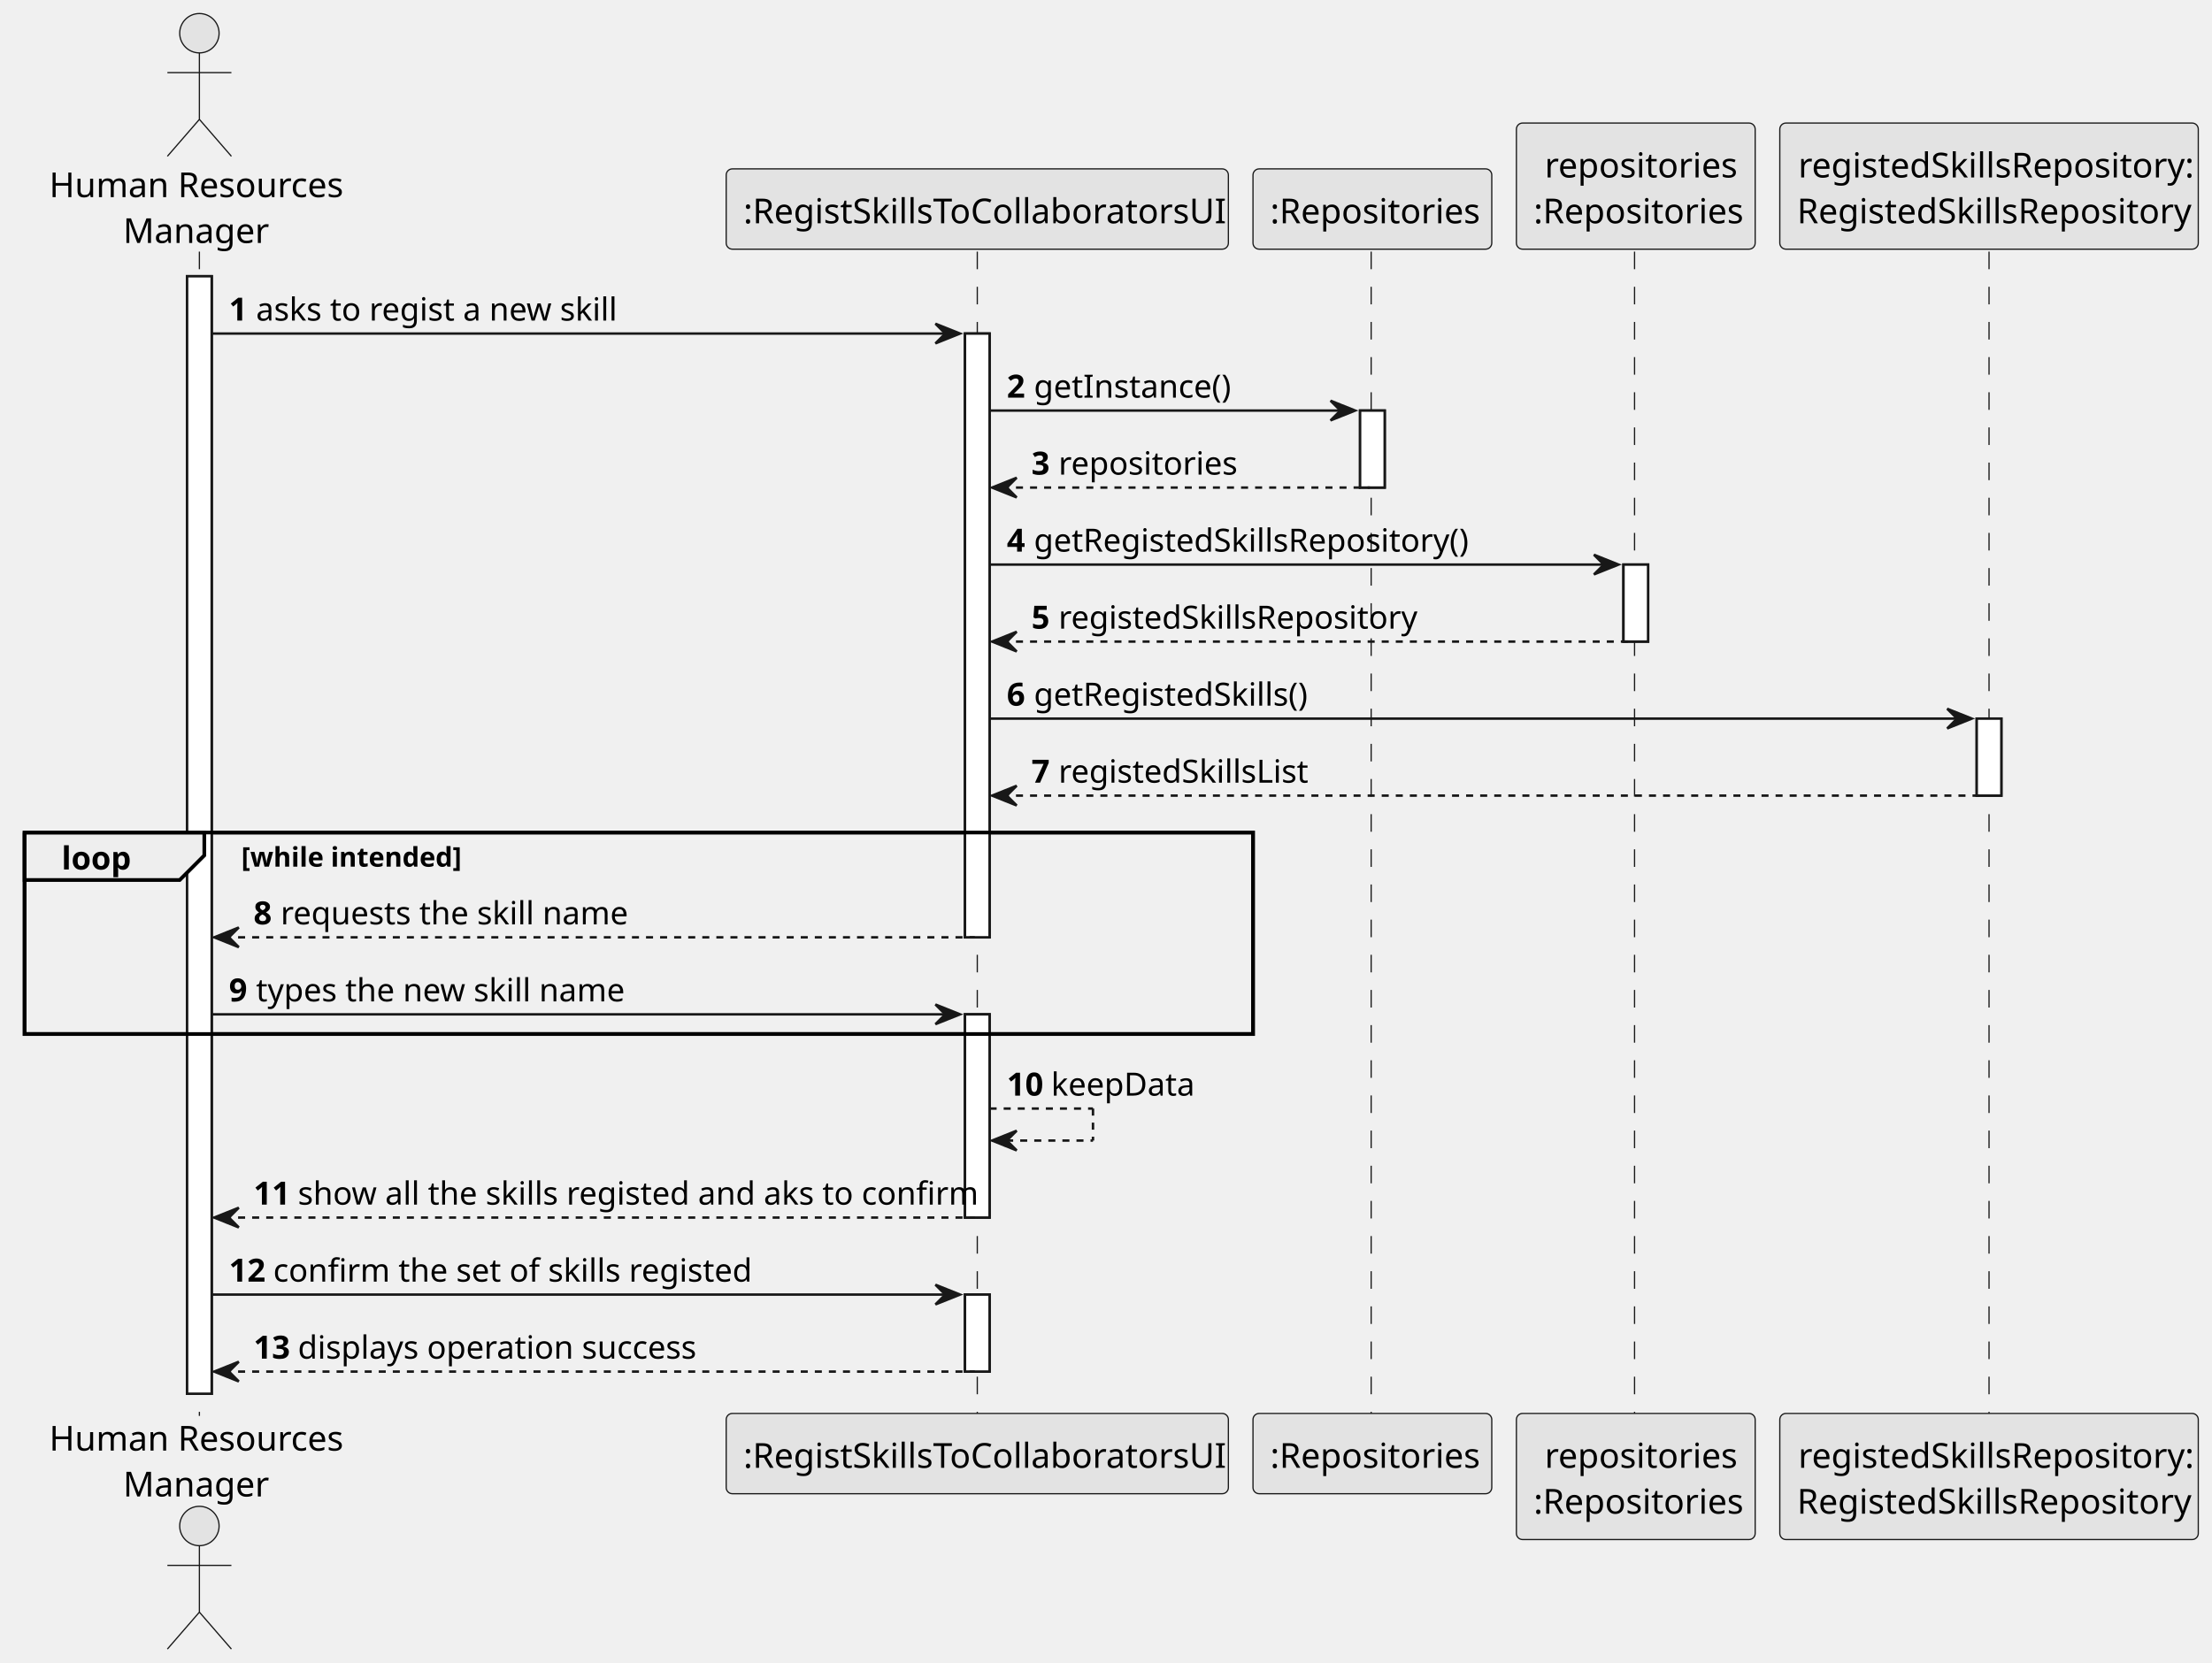
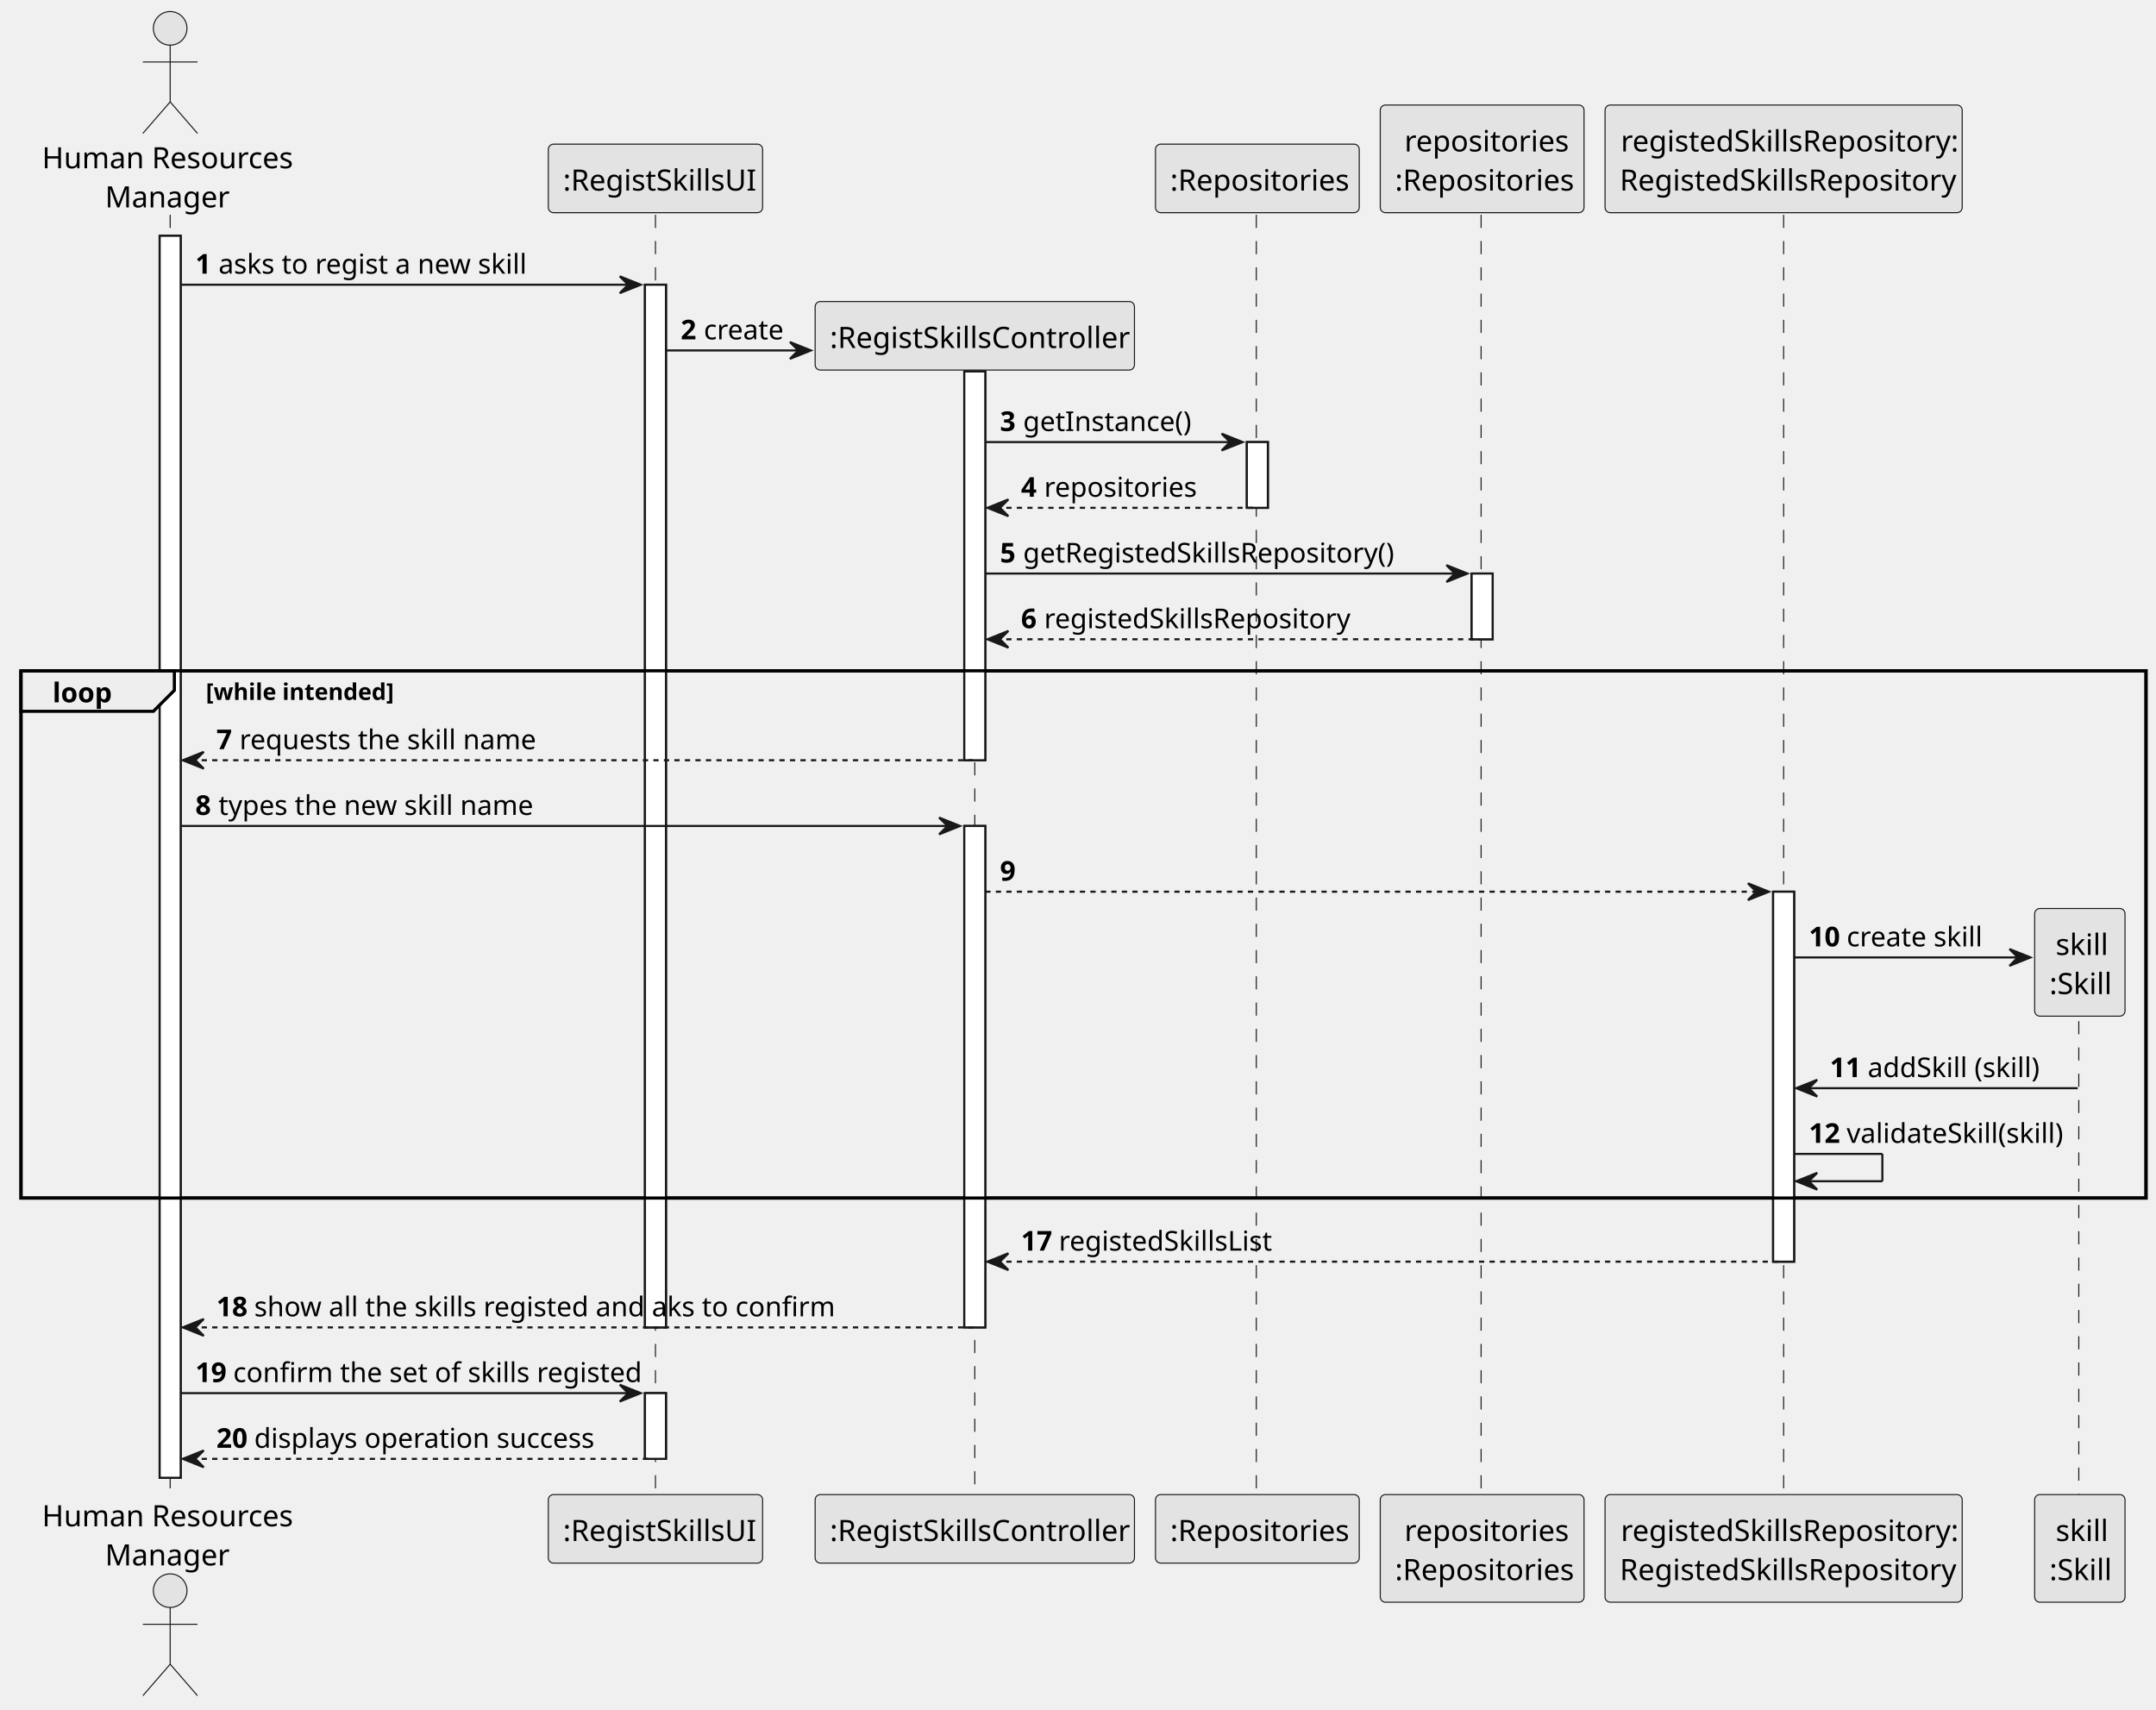
- <svg xmlns="http://www.w3.org/2000/svg" contentStyleType="text/css" height="473.9px" preserveAspectRatio="none" style="width:629px;height:473px;background:#FFFFFF;" version="1.1" viewBox="0 0 629 473" width="629.3px" zoomAndPan="magnify">
+ <svg xmlns="http://www.w3.org/2000/svg" contentStyleType="text/css" height="651.2px" preserveAspectRatio="none" style="width:821px;height:651px;background:#FFFFFF;" version="1.1" viewBox="0 0 821 651" width="821.6px" zoomAndPan="magnify">
  <defs />
  <g>
-     <rect fill="#FFFFFF" height="317.852" style="stroke:#181818;stroke-width:0.7;" width="7" x="53.2" y="78.57" />
-     <rect fill="#FFFFFF" height="171.73" style="stroke:#181818;stroke-width:0.7;" width="7" x="274.4" y="94.873" />
-     <rect fill="#FFFFFF" height="57.807" style="stroke:#181818;stroke-width:0.7;" width="7" x="274.4" y="288.507" />
-     <rect fill="#FFFFFF" height="21.904" style="stroke:#181818;stroke-width:0.7;" width="7" x="274.4" y="368.218" />
-     <rect fill="#FFFFFF" height="21.904" style="stroke:#181818;stroke-width:0.7;" width="7" x="386.75" y="116.777" />
-     <rect fill="#FFFFFF" height="21.904" style="stroke:#181818;stroke-width:0.7;" width="7" x="461.65" y="160.584" />
-     <rect fill="#FFFFFF" height="21.904" style="stroke:#181818;stroke-width:0.7;" width="7" x="562.1" y="204.392" />
-     <rect fill="none" height="57.311" style="stroke:#000000;stroke-width:1.05;" width="349.3" x="7" y="236.796" />
-     <line style="stroke:#181818;stroke-width:0.35;stroke-dasharray:5.0,5.0;" x1="56.7" x2="56.7" y1="71.57" y2="402.721" />
-     <line style="stroke:#181818;stroke-width:0.35;stroke-dasharray:5.0,5.0;" x1="277.9" x2="277.9" y1="71.57" y2="402.721" />
-     <line style="stroke:#181818;stroke-width:0.35;stroke-dasharray:5.0,5.0;" x1="389.9" x2="389.9" y1="71.57" y2="402.721" />
-     <line style="stroke:#181818;stroke-width:0.35;stroke-dasharray:5.0,5.0;" x1="464.8" x2="464.8" y1="71.57" y2="402.721" />
-     <line style="stroke:#181818;stroke-width:0.35;stroke-dasharray:5.0,5.0;" x1="565.6" x2="565.6" y1="71.57" y2="402.721" />
-     <text fill="#000000" font-family="sans-serif" font-size="9.8" lengthAdjust="spacing" textLength="81.2" x="14" y="56.075">Human Resources</text>
-     <text fill="#000000" font-family="sans-serif" font-size="9.8" lengthAdjust="spacing" textLength="39.2" x="35" y="69.11">Manager</text>
-     <ellipse cx="56.7" cy="9.45" fill="#E3E3E3" rx="5.6" ry="5.6" style="stroke:#181818;stroke-width:0.35;" />
-     <path d="M56.7,15.05 L56.7,33.95 M47.6,20.65 L65.8,20.65 M56.7,33.95 L47.6,44.45 M56.7,33.95 L65.8,44.45 " fill="none" style="stroke:#181818;stroke-width:0.35;" />
-     <text fill="#000000" font-family="sans-serif" font-size="9.8" lengthAdjust="spacing" textLength="81.2" x="14" y="412.597">Human Resources</text>
-     <text fill="#000000" font-family="sans-serif" font-size="9.8" lengthAdjust="spacing" textLength="39.2" x="35" y="425.631">Manager</text>
-     <ellipse cx="56.7" cy="434.041" fill="#E3E3E3" rx="5.6" ry="5.6" style="stroke:#181818;stroke-width:0.35;" />
-     <path d="M56.7,439.641 L56.7,458.541 M47.6,445.241 L65.8,445.241 M56.7,458.541 L47.6,469.041 M56.7,458.541 L65.8,469.041 " fill="none" style="stroke:#181818;stroke-width:0.35;" />
-     <rect fill="#E3E3E3" height="22.835" rx="1.75" ry="1.75" style="stroke:#181818;stroke-width:0.35;" width="142.8" x="206.5" y="48.035" />
-     <text fill="#000000" font-family="sans-serif" font-size="9.8" lengthAdjust="spacing" textLength="133" x="211.4" y="63.51">:RegistSkillsToCollaboratorsUI</text>
-     <rect fill="#E3E3E3" height="22.835" rx="1.75" ry="1.75" style="stroke:#181818;stroke-width:0.35;" width="142.8" x="206.5" y="402.022" />
-     <text fill="#000000" font-family="sans-serif" font-size="9.8" lengthAdjust="spacing" textLength="133" x="211.4" y="417.497">:RegistSkillsToCollaboratorsUI</text>
-     <rect fill="#E3E3E3" height="22.835" rx="1.75" ry="1.75" style="stroke:#181818;stroke-width:0.35;" width="67.9" x="356.3" y="48.035" />
-     <text fill="#000000" font-family="sans-serif" font-size="9.8" lengthAdjust="spacing" textLength="58.1" x="361.2" y="63.51">:Repositories</text>
-     <rect fill="#E3E3E3" height="22.835" rx="1.75" ry="1.75" style="stroke:#181818;stroke-width:0.35;" width="67.9" x="356.3" y="402.022" />
-     <text fill="#000000" font-family="sans-serif" font-size="9.8" lengthAdjust="spacing" textLength="58.1" x="361.2" y="417.497">:Repositories</text>
-     <rect fill="#E3E3E3" height="35.87" rx="1.75" ry="1.75" style="stroke:#181818;stroke-width:0.35;" width="67.9" x="431.2" y="35" />
-     <text fill="#000000" font-family="sans-serif" font-size="9.8" lengthAdjust="spacing" textLength="51.8" x="439.25" y="50.475">repositories</text>
-     <text fill="#000000" font-family="sans-serif" font-size="9.8" lengthAdjust="spacing" textLength="58.1" x="436.1" y="63.51">:Repositories</text>
-     <rect fill="#E3E3E3" height="35.87" rx="1.75" ry="1.75" style="stroke:#181818;stroke-width:0.35;" width="67.9" x="431.2" y="402.022" />
-     <text fill="#000000" font-family="sans-serif" font-size="9.8" lengthAdjust="spacing" textLength="51.8" x="439.25" y="417.497">repositories</text>
-     <text fill="#000000" font-family="sans-serif" font-size="9.8" lengthAdjust="spacing" textLength="58.1" x="436.1" y="430.531">:Repositories</text>
-     <rect fill="#E3E3E3" height="35.87" rx="1.75" ry="1.75" style="stroke:#181818;stroke-width:0.35;" width="119" x="506.1" y="35" />
-     <text fill="#000000" font-family="sans-serif" font-size="9.8" lengthAdjust="spacing" textLength="108.5" x="511.35" y="50.475">registedSkillsRepository:</text>
-     <text fill="#000000" font-family="sans-serif" font-size="9.8" lengthAdjust="spacing" textLength="109.2" x="511" y="63.51">RegistedSkillsRepository</text>
-     <rect fill="#E3E3E3" height="35.87" rx="1.75" ry="1.75" style="stroke:#181818;stroke-width:0.35;" width="119" x="506.1" y="402.022" />
-     <text fill="#000000" font-family="sans-serif" font-size="9.8" lengthAdjust="spacing" textLength="108.5" x="511.35" y="417.497">registedSkillsRepository:</text>
-     <text fill="#000000" font-family="sans-serif" font-size="9.8" lengthAdjust="spacing" textLength="109.2" x="511" y="430.531">RegistedSkillsRepository</text>
-     <rect fill="#FFFFFF" height="317.852" style="stroke:#181818;stroke-width:0.7;" width="7" x="53.2" y="78.57" />
-     <rect fill="#FFFFFF" height="171.73" style="stroke:#181818;stroke-width:0.7;" width="7" x="274.4" y="94.873" />
-     <rect fill="#FFFFFF" height="57.807" style="stroke:#181818;stroke-width:0.7;" width="7" x="274.4" y="288.507" />
-     <rect fill="#FFFFFF" height="21.904" style="stroke:#181818;stroke-width:0.7;" width="7" x="274.4" y="368.218" />
-     <rect fill="#FFFFFF" height="21.904" style="stroke:#181818;stroke-width:0.7;" width="7" x="386.75" y="116.777" />
-     <rect fill="#FFFFFF" height="21.904" style="stroke:#181818;stroke-width:0.7;" width="7" x="461.65" y="160.584" />
-     <rect fill="#FFFFFF" height="21.904" style="stroke:#181818;stroke-width:0.7;" width="7" x="562.1" y="204.392" />
-     <polygon fill="#181818" points="266,92.073,273,94.873,266,97.673,268.8,94.873" style="stroke:#181818;stroke-width:0.7;" />
-     <line style="stroke:#181818;stroke-width:0.7;" x1="60.2" x2="270.2" y1="94.873" y2="94.873" />
-     <text fill="#000000" font-family="sans-serif" font-size="9.1" font-weight="bold" lengthAdjust="spacing" textLength="4.9" x="65.1" y="91.189">1</text>
-     <text fill="#000000" font-family="sans-serif" font-size="9.1" lengthAdjust="spacing" textLength="100.8" x="72.8" y="91.189">asks to regist a new skill</text>
-     <polygon fill="#181818" points="378.35,113.977,385.35,116.777,378.35,119.577,381.15,116.777" style="stroke:#181818;stroke-width:0.7;" />
-     <line style="stroke:#181818;stroke-width:0.7;" x1="281.4" x2="382.55" y1="116.777" y2="116.777" />
-     <text fill="#000000" font-family="sans-serif" font-size="9.1" font-weight="bold" lengthAdjust="spacing" textLength="4.9" x="286.3" y="113.093">2</text>
-     <text fill="#000000" font-family="sans-serif" font-size="9.1" lengthAdjust="spacing" textLength="52.5" x="294" y="113.093">getInstance()</text>
-     <polygon fill="#181818" points="289.1,135.881,282.1,138.681,289.1,141.481,286.3,138.681" style="stroke:#181818;stroke-width:0.7;" />
-     <line style="stroke:#181818;stroke-width:0.7;stroke-dasharray:2.0,2.0;" x1="284.9" x2="389.55" y1="138.681" y2="138.681" />
-     <text fill="#000000" font-family="sans-serif" font-size="9.1" font-weight="bold" lengthAdjust="spacing" textLength="4.9" x="293.3" y="134.997">3</text>
-     <text fill="#000000" font-family="sans-serif" font-size="9.1" lengthAdjust="spacing" textLength="46.9" x="301" y="134.997">repositories</text>
-     <polygon fill="#181818" points="453.25,157.784,460.25,160.584,453.25,163.384,456.05,160.584" style="stroke:#181818;stroke-width:0.7;" />
-     <line style="stroke:#181818;stroke-width:0.7;" x1="281.4" x2="457.45" y1="160.584" y2="160.584" />
-     <text fill="#000000" font-family="sans-serif" font-size="9.1" font-weight="bold" lengthAdjust="spacing" textLength="4.9" x="286.3" y="156.9">4</text>
-     <text fill="#000000" font-family="sans-serif" font-size="9.1" lengthAdjust="spacing" textLength="119.7" x="294" y="156.9">getRegistedSkillsRepository()</text>
-     <polygon fill="#181818" points="289.1,179.688,282.1,182.488,289.1,185.288,286.3,182.488" style="stroke:#181818;stroke-width:0.7;" />
-     <line style="stroke:#181818;stroke-width:0.7;stroke-dasharray:2.0,2.0;" x1="284.9" x2="464.45" y1="182.488" y2="182.488" />
-     <text fill="#000000" font-family="sans-serif" font-size="9.1" font-weight="bold" lengthAdjust="spacing" textLength="4.9" x="293.3" y="178.804">5</text>
-     <text fill="#000000" font-family="sans-serif" font-size="9.1" lengthAdjust="spacing" textLength="98" x="301" y="178.804">registedSkillsRepository</text>
-     <polygon fill="#181818" points="553.7,201.592,560.7,204.392,553.7,207.192,556.5,204.392" style="stroke:#181818;stroke-width:0.7;" />
-     <line style="stroke:#181818;stroke-width:0.7;" x1="281.4" x2="557.9" y1="204.392" y2="204.392" />
-     <text fill="#000000" font-family="sans-serif" font-size="9.1" font-weight="bold" lengthAdjust="spacing" textLength="4.9" x="286.3" y="200.708">6</text>
-     <text fill="#000000" font-family="sans-serif" font-size="9.1" lengthAdjust="spacing" textLength="76.3" x="294" y="200.708">getRegistedSkills()</text>
-     <polygon fill="#181818" points="289.1,223.495,282.1,226.296,289.1,229.095,286.3,226.296" style="stroke:#181818;stroke-width:0.7;" />
-     <line style="stroke:#181818;stroke-width:0.7;stroke-dasharray:2.0,2.0;" x1="284.9" x2="564.9" y1="226.296" y2="226.296" />
-     <text fill="#000000" font-family="sans-serif" font-size="9.1" font-weight="bold" lengthAdjust="spacing" textLength="4.9" x="293.3" y="222.612">7</text>
-     <text fill="#000000" font-family="sans-serif" font-size="9.1" lengthAdjust="spacing" textLength="69.3" x="301" y="222.612">registedSkillsList</text>
-     <path d="M7,236.796 L58.1,236.796 L58.1,243.299 L51.1,250.299 L7,250.299 L7,236.796 " fill="#EEEEEE" style="stroke:#000000;stroke-width:1.05;" />
-     <rect fill="none" height="57.311" style="stroke:#000000;stroke-width:1.05;" width="349.3" x="7" y="236.796" />
-     <text fill="#000000" font-family="sans-serif" font-size="9.1" font-weight="bold" lengthAdjust="spacing" textLength="19.6" x="17.5" y="247.315">loop</text>
-     <text fill="#000000" font-family="sans-serif" font-size="7.7" font-weight="bold" lengthAdjust="spacing" textLength="63" x="68.6" y="246.505">[while intended]</text>
-     <polygon fill="#181818" points="67.9,263.803,60.9,266.603,67.9,269.403,65.1,266.603" style="stroke:#181818;stroke-width:0.7;" />
-     <line style="stroke:#181818;stroke-width:0.7;stroke-dasharray:2.0,2.0;" x1="63.7" x2="277.2" y1="266.603" y2="266.603" />
-     <text fill="#000000" font-family="sans-serif" font-size="9.1" font-weight="bold" lengthAdjust="spacing" textLength="4.9" x="72.1" y="262.919">8</text>
-     <text fill="#000000" font-family="sans-serif" font-size="9.1" lengthAdjust="spacing" textLength="94.5" x="79.8" y="262.919">requests the skill name</text>
-     <polygon fill="#181818" points="266,285.707,273,288.507,266,291.307,268.8,288.507" style="stroke:#181818;stroke-width:0.7;" />
-     <line style="stroke:#181818;stroke-width:0.7;" x1="60.2" x2="270.2" y1="288.507" y2="288.507" />
-     <text fill="#000000" font-family="sans-serif" font-size="9.1" font-weight="bold" lengthAdjust="spacing" textLength="4.9" x="65.1" y="284.823">9</text>
-     <text fill="#000000" font-family="sans-serif" font-size="9.1" lengthAdjust="spacing" textLength="100.8" x="72.8" y="284.823">types the new skill name</text>
-     <line style="stroke:#181818;stroke-width:0.7;stroke-dasharray:2.0,2.0;" x1="281.4" x2="310.8" y1="315.31" y2="315.31" />
-     <line style="stroke:#181818;stroke-width:0.7;stroke-dasharray:2.0,2.0;" x1="310.8" x2="310.8" y1="315.31" y2="324.41" />
-     <line style="stroke:#181818;stroke-width:0.7;stroke-dasharray:2.0,2.0;" x1="282.1" x2="310.8" y1="324.41" y2="324.41" />
-     <polygon fill="#181818" points="289.1,321.61,282.1,324.41,289.1,327.21,286.3,324.41" style="stroke:#181818;stroke-width:0.7;" />
-     <text fill="#000000" font-family="sans-serif" font-size="9.1" font-weight="bold" lengthAdjust="spacing" textLength="9.8" x="286.3" y="311.627">10</text>
-     <text fill="#000000" font-family="sans-serif" font-size="9.1" lengthAdjust="spacing" textLength="38.5" x="298.9" y="311.627">keepData</text>
-     <polygon fill="#181818" points="67.9,343.514,60.9,346.314,67.9,349.114,65.1,346.314" style="stroke:#181818;stroke-width:0.7;" />
-     <line style="stroke:#181818;stroke-width:0.7;stroke-dasharray:2.0,2.0;" x1="63.7" x2="277.2" y1="346.314" y2="346.314" />
-     <text fill="#000000" font-family="sans-serif" font-size="9.1" font-weight="bold" lengthAdjust="spacing" textLength="9.8" x="72.1" y="342.63">11</text>
-     <text fill="#000000" font-family="sans-serif" font-size="9.1" lengthAdjust="spacing" textLength="184.8" x="84.7" y="342.63">show all the skills registed and aks to confirm</text>
-     <polygon fill="#181818" points="266,365.418,273,368.218,266,371.018,268.8,368.218" style="stroke:#181818;stroke-width:0.7;" />
-     <line style="stroke:#181818;stroke-width:0.7;" x1="60.2" x2="270.2" y1="368.218" y2="368.218" />
-     <text fill="#000000" font-family="sans-serif" font-size="9.1" font-weight="bold" lengthAdjust="spacing" textLength="9.8" x="65.1" y="364.534">12</text>
-     <text fill="#000000" font-family="sans-serif" font-size="9.1" lengthAdjust="spacing" textLength="128.8" x="77.7" y="364.534">confirm the set of skills registed</text>
-     <polygon fill="#181818" points="67.9,387.322,60.9,390.122,67.9,392.921,65.1,390.122" style="stroke:#181818;stroke-width:0.7;" />
-     <line style="stroke:#181818;stroke-width:0.7;stroke-dasharray:2.0,2.0;" x1="63.7" x2="277.2" y1="390.122" y2="390.122" />
-     <text fill="#000000" font-family="sans-serif" font-size="9.1" font-weight="bold" lengthAdjust="spacing" textLength="9.8" x="72.1" y="386.438">13</text>
-     <text fill="#000000" font-family="sans-serif" font-size="9.1" lengthAdjust="spacing" textLength="110.6" x="84.7" y="386.438">displays operation success</text>
+     <rect fill="#FFFFFF" height="472.983" style="stroke:#181818;stroke-width:0.8;" width="8" x="60.8" y="89.794" />
+     <rect fill="#FFFFFF" height="397.084" style="stroke:#181818;stroke-width:0.8;" width="8" x="245.6" y="108.427" />
+     <rect fill="#FFFFFF" height="25.033" style="stroke:#181818;stroke-width:0.8;" width="8" x="245.6" y="530.544" />
+     <rect fill="#FFFFFF" height="148.061" style="stroke:#181818;stroke-width:0.8;" width="8" x="367.2" y="141.459" />
+     <rect fill="#FFFFFF" height="190.958" style="stroke:#181818;stroke-width:0.8;" width="8" x="367.2" y="314.553" />
+     <rect fill="#FFFFFF" height="25.033" style="stroke:#181818;stroke-width:0.8;" width="8" x="474.8" y="168.356" />
+     <rect fill="#FFFFFF" height="25.033" style="stroke:#181818;stroke-width:0.8;" width="8" x="560.4" y="218.422" />
+     <rect fill="#FFFFFF" height="140.892" style="stroke:#181818;stroke-width:0.8;" width="8" x="675.2" y="339.586" />
+     <rect fill="none" height="200.791" style="stroke:#000000;stroke-width:1.2;" width="809.2" x="8" y="255.455" />
+     <line style="stroke:#181818;stroke-width:0.4;stroke-dasharray:5.0,5.0;" x1="64.8" x2="64.8" y1="81.794" y2="569.977" />
+     <line style="stroke:#181818;stroke-width:0.4;stroke-dasharray:5.0,5.0;" x1="249.6" x2="249.6" y1="81.794" y2="569.977" />
+     <line style="stroke:#181818;stroke-width:0.4;stroke-dasharray:5.0,5.0;" x1="371.2" x2="371.2" y1="140.275" y2="569.977" />
+     <line style="stroke:#181818;stroke-width:0.4;stroke-dasharray:5.0,5.0;" x1="478.4" x2="478.4" y1="81.794" y2="569.977" />
+     <line style="stroke:#181818;stroke-width:0.4;stroke-dasharray:5.0,5.0;" x1="564" x2="564" y1="81.794" y2="569.977" />
+     <line style="stroke:#181818;stroke-width:0.4;stroke-dasharray:5.0,5.0;" x1="679.2" x2="679.2" y1="81.794" y2="569.977" />
+     <line style="stroke:#181818;stroke-width:0.4;stroke-dasharray:5.0,5.0;" x1="791.6" x2="791.6" y1="378.883" y2="569.977" />
+     <text fill="#000000" font-family="sans-serif" font-size="11.2" lengthAdjust="spacing" textLength="92.8" x="16" y="64.086">Human Resources</text>
+     <text fill="#000000" font-family="sans-serif" font-size="11.2" lengthAdjust="spacing" textLength="44.8" x="40" y="78.983">Manager</text>
+     <ellipse cx="64.8" cy="10.8" fill="#E3E3E3" rx="6.4" ry="6.4" style="stroke:#181818;stroke-width:0.4;" />
+     <path d="M64.8,17.2 L64.8,38.8 M54.4,23.6 L75.2,23.6 M64.8,38.8 L54.4,50.8 M64.8,38.8 L75.2,50.8 " fill="none" style="stroke:#181818;stroke-width:0.4;" />
+     <text fill="#000000" font-family="sans-serif" font-size="11.2" lengthAdjust="spacing" textLength="92.8" x="16" y="581.263">Human Resources</text>
+     <text fill="#000000" font-family="sans-serif" font-size="11.2" lengthAdjust="spacing" textLength="44.8" x="40" y="596.159">Manager</text>
+     <ellipse cx="64.8" cy="605.77" fill="#E3E3E3" rx="6.4" ry="6.4" style="stroke:#181818;stroke-width:0.4;" />
+     <path d="M64.8,612.17 L64.8,633.77 M54.4,618.57 L75.2,618.57 M64.8,633.77 L54.4,645.77 M64.8,633.77 L75.2,645.77 " fill="none" style="stroke:#181818;stroke-width:0.4;" />
+     <rect fill="#E3E3E3" height="26.097" rx="2" ry="2" style="stroke:#181818;stroke-width:0.4;" width="81.6" x="208.8" y="54.897" />
+     <text fill="#000000" font-family="sans-serif" font-size="11.2" lengthAdjust="spacing" textLength="70.4" x="214.4" y="72.583">:RegistSkillsUI</text>
+     <rect fill="#E3E3E3" height="26.097" rx="2" ry="2" style="stroke:#181818;stroke-width:0.4;" width="81.6" x="208.8" y="569.177" />
+     <text fill="#000000" font-family="sans-serif" font-size="11.2" lengthAdjust="spacing" textLength="70.4" x="214.4" y="586.862">:RegistSkillsUI</text>
+     <rect fill="#E3E3E3" height="26.097" rx="2" ry="2" style="stroke:#181818;stroke-width:0.4;" width="121.6" x="310.4" y="569.177" />
+     <text fill="#000000" font-family="sans-serif" font-size="11.2" lengthAdjust="spacing" textLength="110.4" x="316" y="586.862">:RegistSkillsController</text>
+     <rect fill="#E3E3E3" height="26.097" rx="2" ry="2" style="stroke:#181818;stroke-width:0.4;" width="77.6" x="440" y="54.897" />
+     <text fill="#000000" font-family="sans-serif" font-size="11.2" lengthAdjust="spacing" textLength="66.4" x="445.6" y="72.583">:Repositories</text>
+     <rect fill="#E3E3E3" height="26.097" rx="2" ry="2" style="stroke:#181818;stroke-width:0.4;" width="77.6" x="440" y="569.177" />
+     <text fill="#000000" font-family="sans-serif" font-size="11.2" lengthAdjust="spacing" textLength="66.4" x="445.6" y="586.862">:Repositories</text>
+     <rect fill="#E3E3E3" height="40.994" rx="2" ry="2" style="stroke:#181818;stroke-width:0.4;" width="77.6" x="525.6" y="40" />
+     <text fill="#000000" font-family="sans-serif" font-size="11.2" lengthAdjust="spacing" textLength="59.2" x="534.8" y="57.686">repositories</text>
+     <text fill="#000000" font-family="sans-serif" font-size="11.2" lengthAdjust="spacing" textLength="66.4" x="531.2" y="72.583">:Repositories</text>
+     <rect fill="#E3E3E3" height="40.994" rx="2" ry="2" style="stroke:#181818;stroke-width:0.4;" width="77.6" x="525.6" y="569.177" />
+     <text fill="#000000" font-family="sans-serif" font-size="11.2" lengthAdjust="spacing" textLength="59.2" x="534.8" y="586.862">repositories</text>
+     <text fill="#000000" font-family="sans-serif" font-size="11.2" lengthAdjust="spacing" textLength="66.4" x="531.2" y="601.759">:Repositories</text>
+     <rect fill="#E3E3E3" height="40.994" rx="2" ry="2" style="stroke:#181818;stroke-width:0.4;" width="136" x="611.2" y="40" />
+     <text fill="#000000" font-family="sans-serif" font-size="11.2" lengthAdjust="spacing" textLength="124" x="617.2" y="57.686">registedSkillsRepository:</text>
+     <text fill="#000000" font-family="sans-serif" font-size="11.2" lengthAdjust="spacing" textLength="124.8" x="616.8" y="72.583">RegistedSkillsRepository</text>
+     <rect fill="#E3E3E3" height="40.994" rx="2" ry="2" style="stroke:#181818;stroke-width:0.4;" width="136" x="611.2" y="569.177" />
+     <text fill="#000000" font-family="sans-serif" font-size="11.2" lengthAdjust="spacing" textLength="124" x="617.2" y="586.862">registedSkillsRepository:</text>
+     <text fill="#000000" font-family="sans-serif" font-size="11.2" lengthAdjust="spacing" textLength="124.8" x="616.8" y="601.759">RegistedSkillsRepository</text>
+     <rect fill="#E3E3E3" height="40.994" rx="2" ry="2" style="stroke:#181818;stroke-width:0.4;" width="34.4" x="774.8" y="569.177" />
+     <text fill="#000000" font-family="sans-serif" font-size="11.2" lengthAdjust="spacing" textLength="18.4" x="782.8" y="586.862">skill</text>
+     <text fill="#000000" font-family="sans-serif" font-size="11.2" lengthAdjust="spacing" textLength="23.2" x="780.4" y="601.759">:Skill</text>
+     <rect fill="#FFFFFF" height="472.983" style="stroke:#181818;stroke-width:0.8;" width="8" x="60.8" y="89.794" />
+     <rect fill="#FFFFFF" height="397.084" style="stroke:#181818;stroke-width:0.8;" width="8" x="245.6" y="108.427" />
+     <rect fill="#FFFFFF" height="25.033" style="stroke:#181818;stroke-width:0.8;" width="8" x="245.6" y="530.544" />
+     <rect fill="#FFFFFF" height="148.061" style="stroke:#181818;stroke-width:0.8;" width="8" x="367.2" y="141.459" />
+     <rect fill="#FFFFFF" height="190.958" style="stroke:#181818;stroke-width:0.8;" width="8" x="367.2" y="314.553" />
+     <rect fill="#FFFFFF" height="25.033" style="stroke:#181818;stroke-width:0.8;" width="8" x="474.8" y="168.356" />
+     <rect fill="#FFFFFF" height="25.033" style="stroke:#181818;stroke-width:0.8;" width="8" x="560.4" y="218.422" />
+     <rect fill="#FFFFFF" height="140.892" style="stroke:#181818;stroke-width:0.8;" width="8" x="675.2" y="339.586" />
+     <polygon fill="#181818" points="236,105.227,244,108.427,236,111.627,239.2,108.427" style="stroke:#181818;stroke-width:0.8;" />
+     <line style="stroke:#181818;stroke-width:0.8;" x1="68.8" x2="240.8" y1="108.427" y2="108.427" />
+     <text fill="#000000" font-family="sans-serif" font-size="10.4" font-weight="bold" lengthAdjust="spacing" textLength="5.6" x="74.4" y="104.216">1</text>
+     <text fill="#000000" font-family="sans-serif" font-size="10.4" lengthAdjust="spacing" textLength="115.2" x="83.2" y="104.216">asks to regist a new skill</text>
+     <polygon fill="#181818" points="300.8,130.259,308.8,133.459,300.8,136.659,304,133.459" style="stroke:#181818;stroke-width:0.8;" />
+     <line style="stroke:#181818;stroke-width:0.8;" x1="253.6" x2="305.6" y1="133.459" y2="133.459" />
+     <text fill="#000000" font-family="sans-serif" font-size="10.4" font-weight="bold" lengthAdjust="spacing" textLength="5.6" x="259.2" y="129.249">2</text>
+     <text fill="#000000" font-family="sans-serif" font-size="10.4" lengthAdjust="spacing" textLength="28.8" x="268" y="129.249">create</text>
+     <rect fill="#E3E3E3" height="26.097" rx="2" ry="2" style="stroke:#181818;stroke-width:0.4;" width="121.6" x="310.4" y="114.827" />
+     <text fill="#000000" font-family="sans-serif" font-size="11.2" lengthAdjust="spacing" textLength="110.4" x="316" y="132.512">:RegistSkillsController</text>
+     <polygon fill="#181818" points="465.2,165.156,473.2,168.356,465.2,171.556,468.4,168.356" style="stroke:#181818;stroke-width:0.8;" />
+     <line style="stroke:#181818;stroke-width:0.8;" x1="375.2" x2="470" y1="168.356" y2="168.356" />
+     <text fill="#000000" font-family="sans-serif" font-size="10.4" font-weight="bold" lengthAdjust="spacing" textLength="5.6" x="380.8" y="164.146">3</text>
+     <text fill="#000000" font-family="sans-serif" font-size="10.4" lengthAdjust="spacing" textLength="60" x="389.6" y="164.146">getInstance()</text>
+     <polygon fill="#181818" points="384,190.189,376,193.389,384,196.589,380.8,193.389" style="stroke:#181818;stroke-width:0.8;" />
+     <line style="stroke:#181818;stroke-width:0.8;stroke-dasharray:2.0,2.0;" x1="379.2" x2="478" y1="193.389" y2="193.389" />
+     <text fill="#000000" font-family="sans-serif" font-size="10.4" font-weight="bold" lengthAdjust="spacing" textLength="5.6" x="388.8" y="189.179">4</text>
+     <text fill="#000000" font-family="sans-serif" font-size="10.4" lengthAdjust="spacing" textLength="53.6" x="397.6" y="189.179">repositories</text>
+     <polygon fill="#181818" points="550.8,215.222,558.8,218.422,550.8,221.622,554,218.422" style="stroke:#181818;stroke-width:0.8;" />
+     <line style="stroke:#181818;stroke-width:0.8;" x1="375.2" x2="555.6" y1="218.422" y2="218.422" />
+     <text fill="#000000" font-family="sans-serif" font-size="10.4" font-weight="bold" lengthAdjust="spacing" textLength="5.6" x="380.8" y="214.212">5</text>
+     <text fill="#000000" font-family="sans-serif" font-size="10.4" lengthAdjust="spacing" textLength="136.8" x="389.6" y="214.212">getRegistedSkillsRepository()</text>
+     <polygon fill="#181818" points="384,240.255,376,243.455,384,246.655,380.8,243.455" style="stroke:#181818;stroke-width:0.8;" />
+     <line style="stroke:#181818;stroke-width:0.8;stroke-dasharray:2.0,2.0;" x1="379.2" x2="563.6" y1="243.455" y2="243.455" />
+     <text fill="#000000" font-family="sans-serif" font-size="10.4" font-weight="bold" lengthAdjust="spacing" textLength="5.6" x="388.8" y="239.244">6</text>
+     <text fill="#000000" font-family="sans-serif" font-size="10.4" lengthAdjust="spacing" textLength="112" x="397.6" y="239.244">registedSkillsRepository</text>
+     <path d="M8,255.455 L66.4,255.455 L66.4,262.887 L58.4,270.887 L8,270.887 L8,255.455 " fill="#EEEEEE" style="stroke:#000000;stroke-width:1.2;" />
+     <rect fill="none" height="200.791" style="stroke:#000000;stroke-width:1.2;" width="809.2" x="8" y="255.455" />
+     <text fill="#000000" font-family="sans-serif" font-size="10.4" font-weight="bold" lengthAdjust="spacing" textLength="22.4" x="20" y="267.477">loop</text>
+     <text fill="#000000" font-family="sans-serif" font-size="8.8" font-weight="bold" lengthAdjust="spacing" textLength="72" x="78.4" y="266.551">[while intended]</text>
+     <polygon fill="#181818" points="77.6,286.32,69.6,289.52,77.6,292.72,74.4,289.52" style="stroke:#181818;stroke-width:0.8;" />
+     <line style="stroke:#181818;stroke-width:0.8;stroke-dasharray:2.0,2.0;" x1="72.8" x2="370.4" y1="289.52" y2="289.52" />
+     <text fill="#000000" font-family="sans-serif" font-size="10.4" font-weight="bold" lengthAdjust="spacing" textLength="5.6" x="82.4" y="285.31">7</text>
+     <text fill="#000000" font-family="sans-serif" font-size="10.4" lengthAdjust="spacing" textLength="108" x="91.2" y="285.31">requests the skill name</text>
+     <polygon fill="#181818" points="357.6,311.353,365.6,314.553,357.6,317.753,360.8,314.553" style="stroke:#181818;stroke-width:0.8;" />
+     <line style="stroke:#181818;stroke-width:0.8;" x1="68.8" x2="362.4" y1="314.553" y2="314.553" />
+     <text fill="#000000" font-family="sans-serif" font-size="10.4" font-weight="bold" lengthAdjust="spacing" textLength="5.6" x="74.4" y="310.343">8</text>
+     <text fill="#000000" font-family="sans-serif" font-size="10.4" lengthAdjust="spacing" textLength="115.2" x="83.2" y="310.343">types the new skill name</text>
+     <polygon fill="#181818" points="665.6,336.386,673.6,339.586,665.6,342.786,668.8,339.586" style="stroke:#181818;stroke-width:0.8;" />
+     <line style="stroke:#181818;stroke-width:0.8;stroke-dasharray:2.0,2.0;" x1="375.2" x2="670.4" y1="339.586" y2="339.586" />
+     <text fill="#000000" font-family="sans-serif" font-size="10.4" font-weight="bold" lengthAdjust="spacing" textLength="5.6" x="380.8" y="335.376">9</text>
+     <text fill="#000000" font-family="sans-serif" font-size="10.4" lengthAdjust="spacing" textLength="3.2" x="389.6" y="335.376"> </text>
+     <polygon fill="#181818" points="765.2,361.419,773.2,364.619,765.2,367.819,768.4,364.619" style="stroke:#181818;stroke-width:0.8;" />
+     <line style="stroke:#181818;stroke-width:0.8;" x1="683.2" x2="770" y1="364.619" y2="364.619" />
+     <text fill="#000000" font-family="sans-serif" font-size="10.4" font-weight="bold" lengthAdjust="spacing" textLength="11.2" x="688.8" y="360.409">10</text>
+     <text fill="#000000" font-family="sans-serif" font-size="10.4" lengthAdjust="spacing" textLength="50.4" x="703.2" y="360.409">create skill</text>
+     <rect fill="#E3E3E3" height="40.994" rx="2" ry="2" style="stroke:#181818;stroke-width:0.4;" width="34.4" x="774.8" y="345.986" />
+     <text fill="#000000" font-family="sans-serif" font-size="11.2" lengthAdjust="spacing" textLength="18.4" x="782.8" y="363.672">skill</text>
+     <text fill="#000000" font-family="sans-serif" font-size="11.2" lengthAdjust="spacing" textLength="23.2" x="780.4" y="378.569">:Skill</text>
+     <polygon fill="#181818" points="692,411.212,684,414.413,692,417.613,688.8,414.413" style="stroke:#181818;stroke-width:0.8;" />
+     <line style="stroke:#181818;stroke-width:0.8;" x1="687.2" x2="791.2" y1="414.413" y2="414.413" />
+     <text fill="#000000" font-family="sans-serif" font-size="10.4" font-weight="bold" lengthAdjust="spacing" textLength="11.2" x="696.8" y="410.202">11</text>
+     <text fill="#000000" font-family="sans-serif" font-size="10.4" lengthAdjust="spacing" textLength="64.8" x="711.2" y="410.202">addSkill (skill)</text>
+     <line style="stroke:#181818;stroke-width:0.8;" x1="683.2" x2="716.8" y1="439.445" y2="439.445" />
+     <line style="stroke:#181818;stroke-width:0.8;" x1="716.8" x2="716.8" y1="439.445" y2="449.845" />
+     <line style="stroke:#181818;stroke-width:0.8;" x1="684" x2="716.8" y1="449.845" y2="449.845" />
+     <polygon fill="#181818" points="692,446.645,684,449.845,692,453.045,688.8,449.845" style="stroke:#181818;stroke-width:0.8;" />
+     <text fill="#000000" font-family="sans-serif" font-size="10.4" font-weight="bold" lengthAdjust="spacing" textLength="11.2" x="688.8" y="435.235">12</text>
+     <text fill="#000000" font-family="sans-serif" font-size="10.4" lengthAdjust="spacing" textLength="79.2" x="703.2" y="435.235">validateSkill(skill)</text>
+     <polygon fill="#181818" points="384,477.278,376,480.478,384,483.678,380.8,480.478" style="stroke:#181818;stroke-width:0.8;" />
+     <line style="stroke:#181818;stroke-width:0.8;stroke-dasharray:2.0,2.0;" x1="379.2" x2="678.4" y1="480.478" y2="480.478" />
+     <text fill="#000000" font-family="sans-serif" font-size="10.4" font-weight="bold" lengthAdjust="spacing" textLength="11.2" x="388.8" y="476.268">17</text>
+     <text fill="#000000" font-family="sans-serif" font-size="10.4" lengthAdjust="spacing" textLength="79.2" x="403.2" y="476.268">registedSkillsList</text>
+     <polygon fill="#181818" points="77.6,502.311,69.6,505.511,77.6,508.711,74.4,505.511" style="stroke:#181818;stroke-width:0.8;" />
+     <line style="stroke:#181818;stroke-width:0.8;stroke-dasharray:2.0,2.0;" x1="72.8" x2="370.4" y1="505.511" y2="505.511" />
+     <text fill="#000000" font-family="sans-serif" font-size="10.4" font-weight="bold" lengthAdjust="spacing" textLength="11.2" x="82.4" y="501.301">18</text>
+     <text fill="#000000" font-family="sans-serif" font-size="10.4" lengthAdjust="spacing" textLength="211.2" x="96.8" y="501.301">show all the skills registed and aks to confirm</text>
+     <polygon fill="#181818" points="236,527.344,244,530.544,236,533.744,239.2,530.544" style="stroke:#181818;stroke-width:0.8;" />
+     <line style="stroke:#181818;stroke-width:0.8;" x1="68.8" x2="240.8" y1="530.544" y2="530.544" />
+     <text fill="#000000" font-family="sans-serif" font-size="10.4" font-weight="bold" lengthAdjust="spacing" textLength="11.2" x="74.4" y="526.334">19</text>
+     <text fill="#000000" font-family="sans-serif" font-size="10.4" lengthAdjust="spacing" textLength="147.2" x="88.8" y="526.334">confirm the set of skills registed</text>
+     <polygon fill="#181818" points="77.6,552.377,69.6,555.577,77.6,558.777,74.4,555.577" style="stroke:#181818;stroke-width:0.8;" />
+     <line style="stroke:#181818;stroke-width:0.8;stroke-dasharray:2.0,2.0;" x1="72.8" x2="248.8" y1="555.577" y2="555.577" />
+     <text fill="#000000" font-family="sans-serif" font-size="10.4" font-weight="bold" lengthAdjust="spacing" textLength="11.2" x="82.4" y="551.366">20</text>
+     <text fill="#000000" font-family="sans-serif" font-size="10.4" lengthAdjust="spacing" textLength="126.4" x="96.8" y="551.366">displays operation success</text>
  </g>
</svg>
